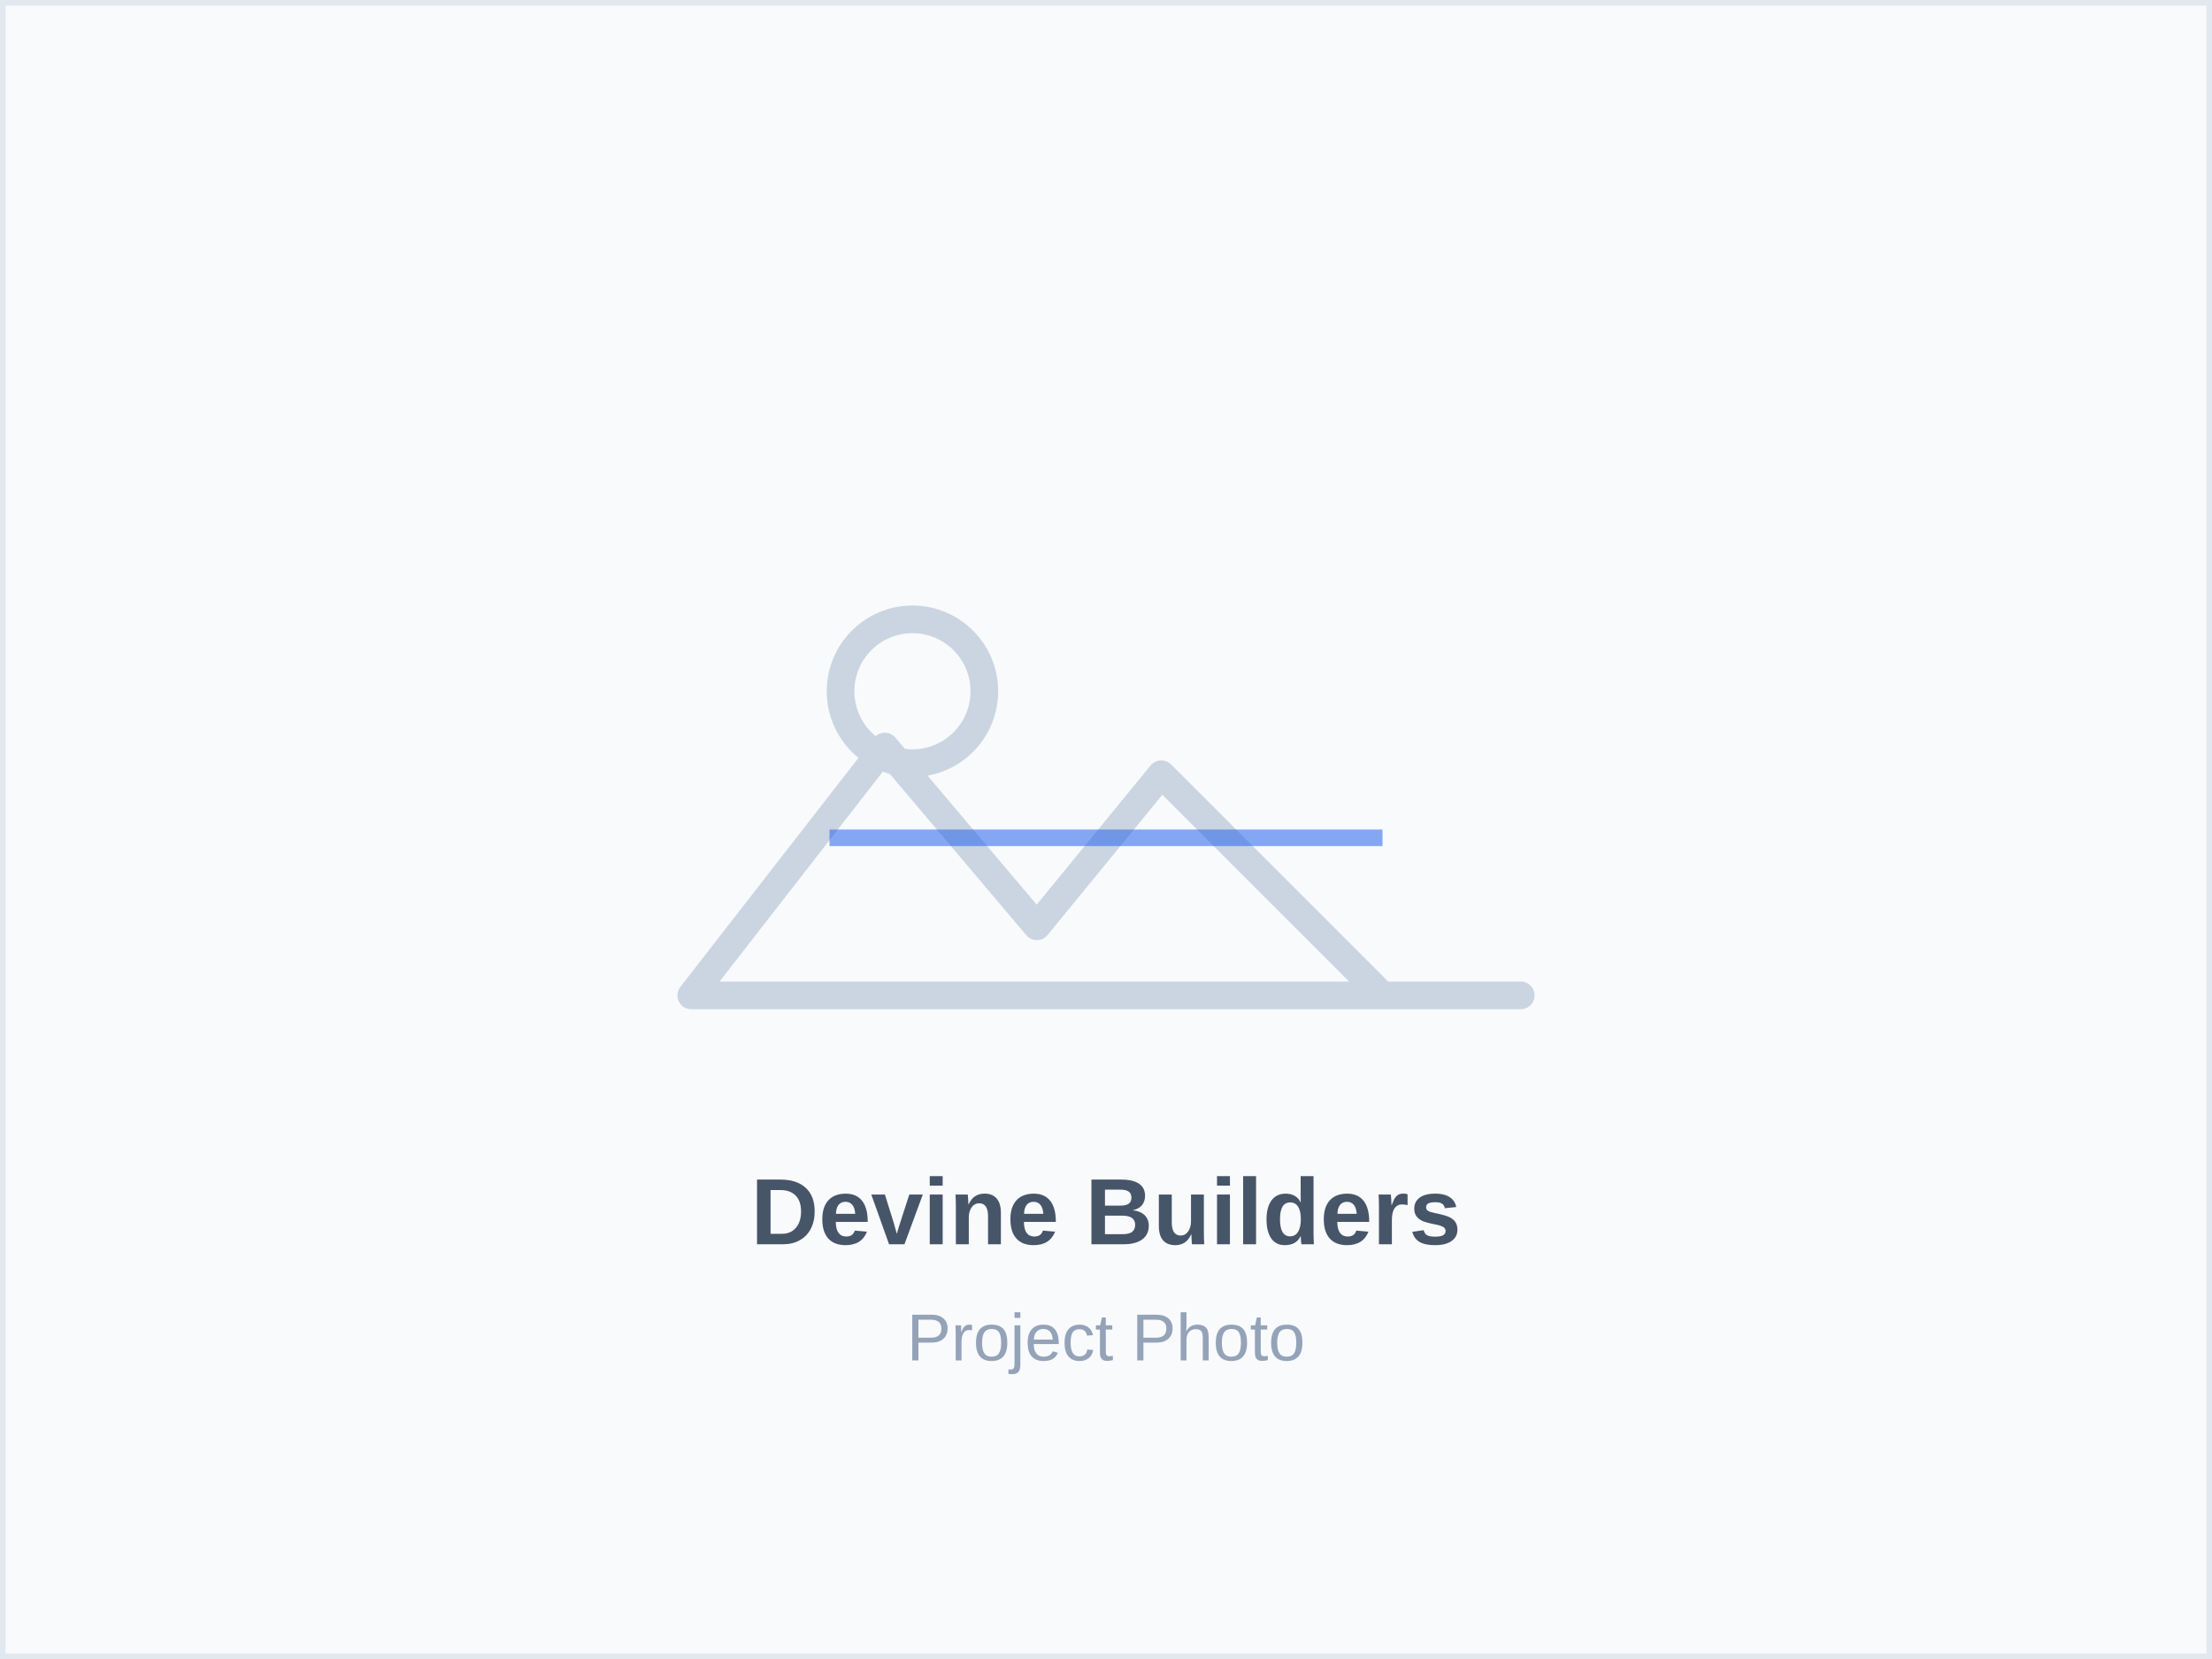
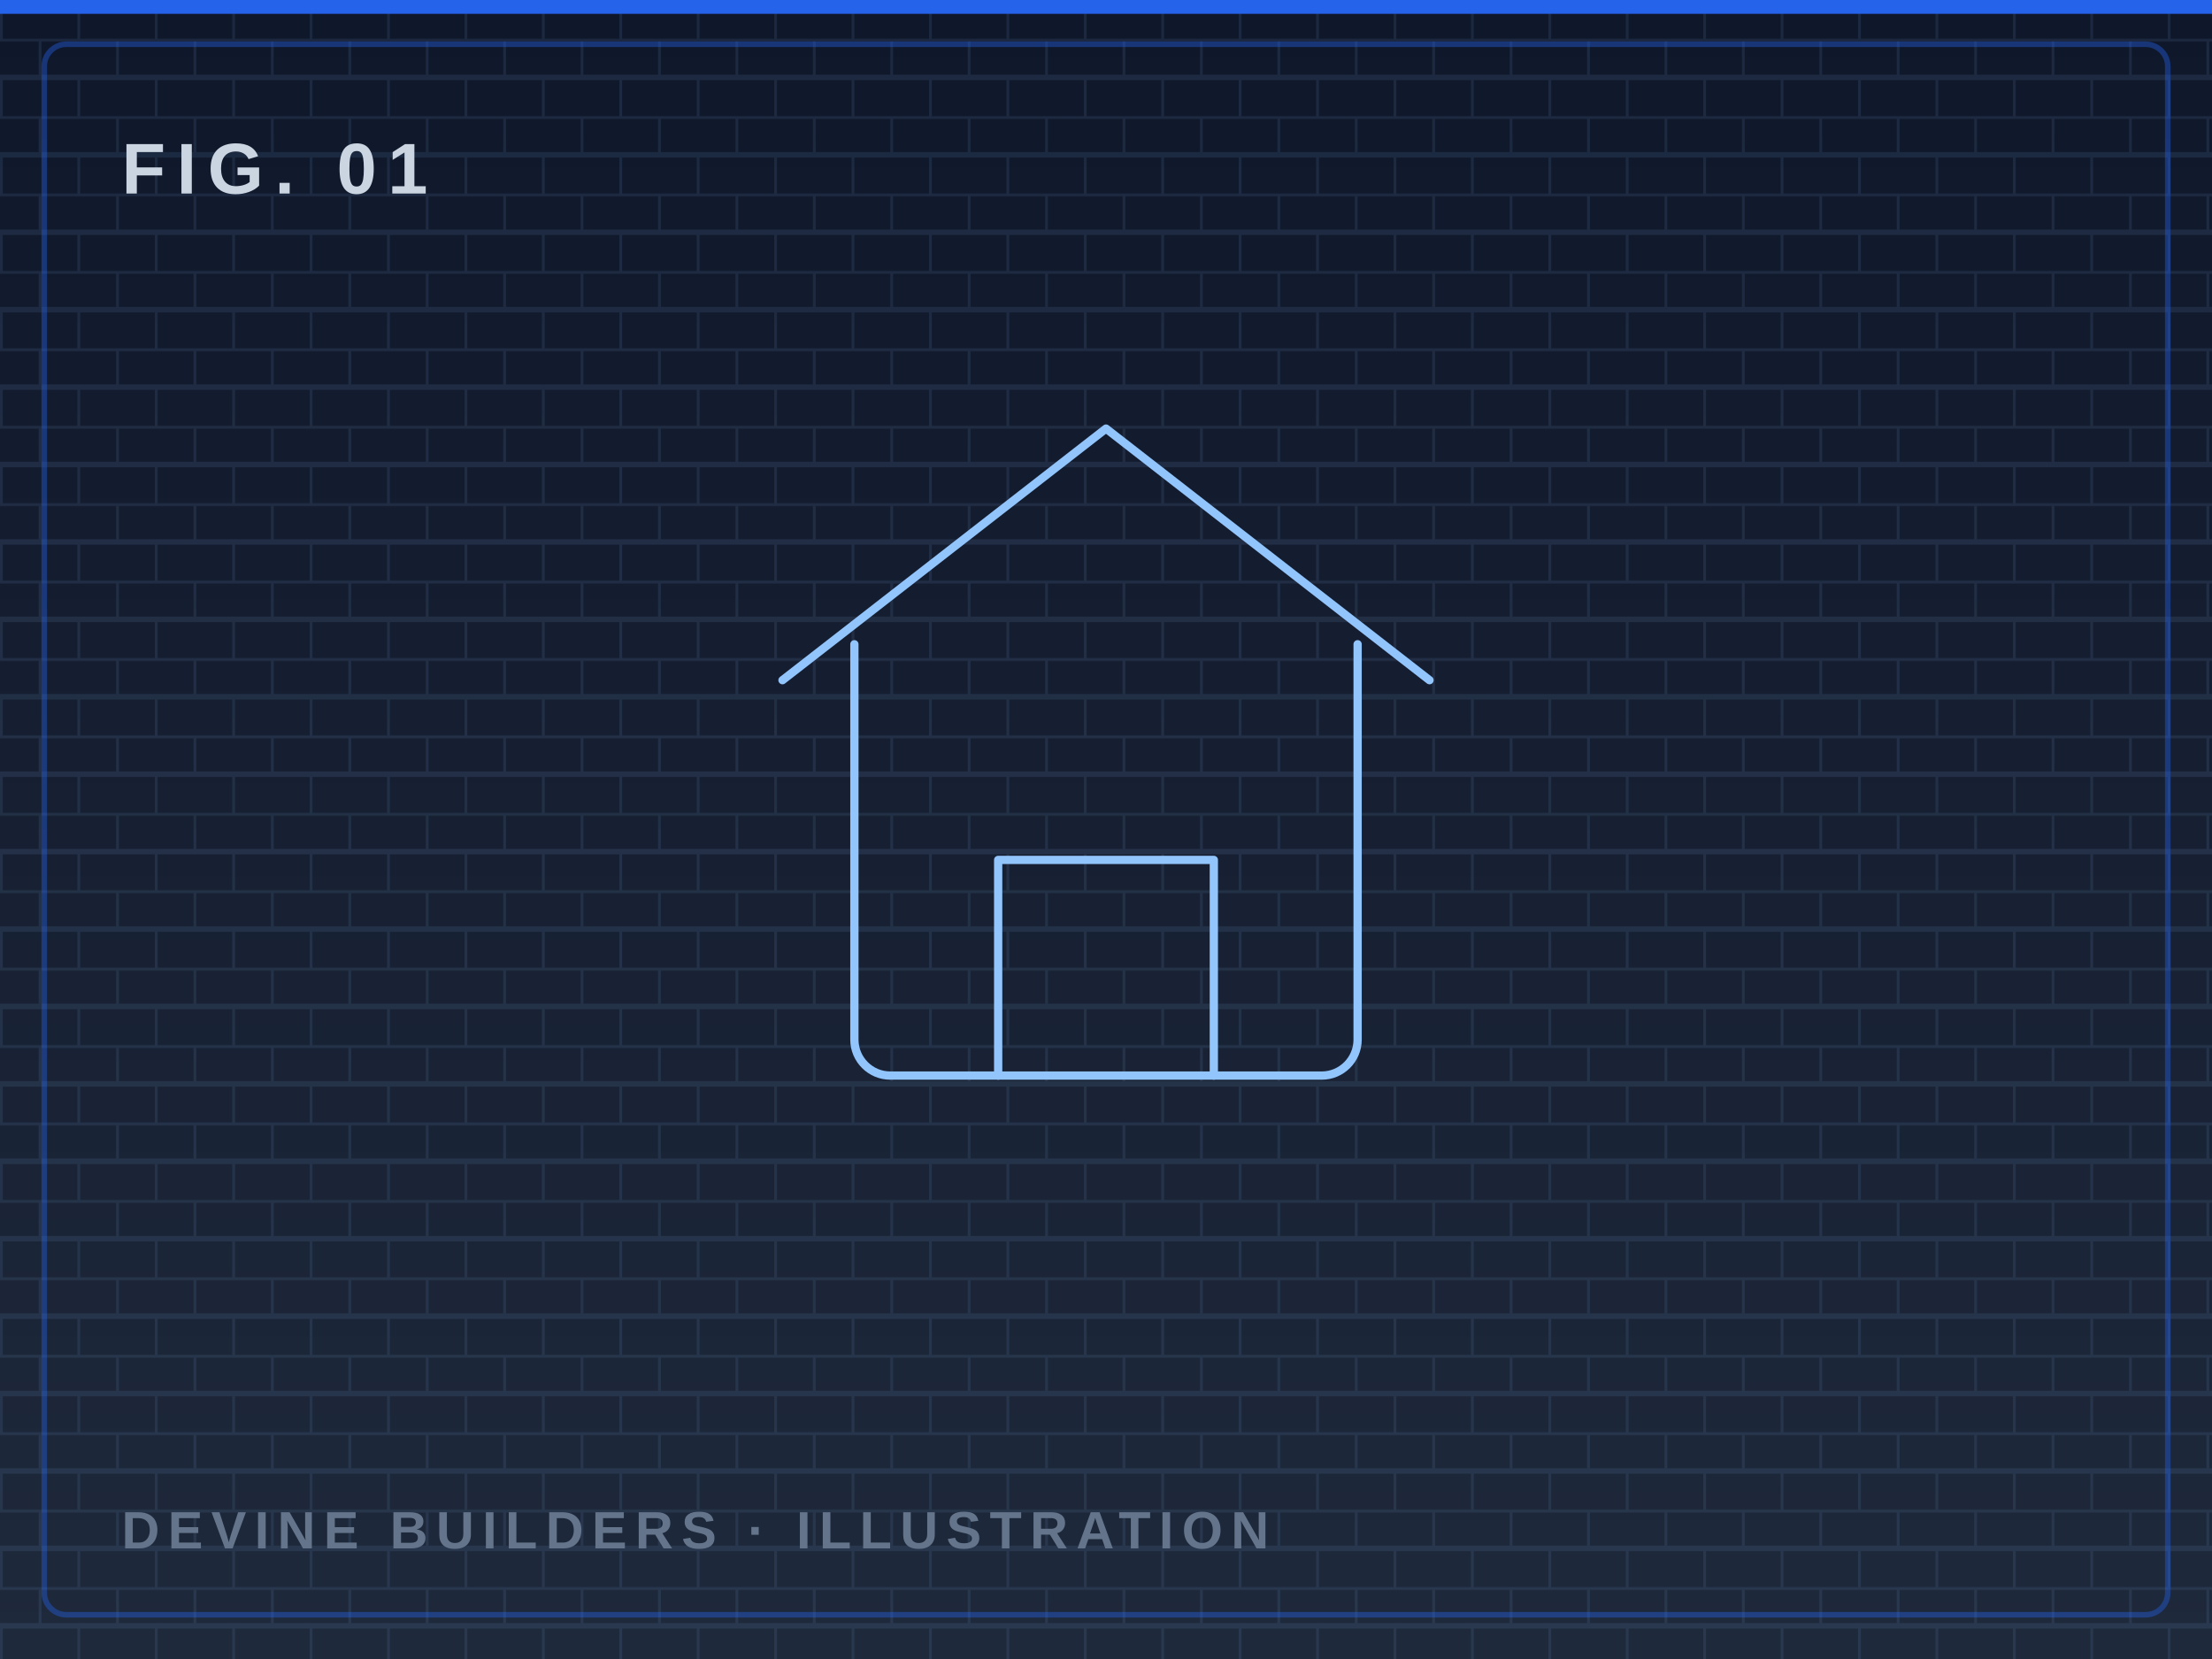
- <svg xmlns="http://www.w3.org/2000/svg" viewBox="0 0 800 600" role="img" aria-label="Devine Builders project photo placeholder">
-   <rect width="800" height="600" fill="#f8fafc" />
-   <rect x="1" y="1" width="798" height="598" fill="none" stroke="#e2e8f0" stroke-width="2" />
-   <g fill="none" stroke="#cbd5e1" stroke-width="10" stroke-linejoin="round" stroke-linecap="round">
-     <path d="M250 360h300M250 360l70-90 55 65 45-55 80 80" />
-     <circle cx="330" cy="250" r="26" />
+ <svg xmlns="http://www.w3.org/2000/svg" viewBox="0 0 800 600" role="img" aria-label="Illustration: home renovation by Devine Builders">
+   <defs>
+     <linearGradient id="bp" x1="0" y1="0" x2="0" y2="1">
+       <stop offset="0" stop-color="#0f172a" />
+       <stop offset="1" stop-color="#1e293b" />
+     </linearGradient>
+     <pattern id="g" width="56" height="28" patternUnits="userSpaceOnUse">
+       <path d="M0 .5h56M0 14.5h56M0 27.5h56M.5 0v14M28.5 0v14M14.5 14v14M42.5 14v14" fill="none" stroke="#93c5fd" stroke-opacity="0.10" stroke-width="1" />
+     </pattern>
+   </defs>
+   <rect width="800" height="600" fill="url(#bp)" />
+   <rect width="800" height="600" fill="url(#g)" />
+   <rect x="0" y="0" width="800" height="5" fill="#2563eb" />
+   <rect x="16" y="16" width="768" height="568" rx="8" fill="none" stroke="#2563eb" stroke-opacity="0.40" stroke-width="2" />
+   <g transform="translate(400 272) scale(13) translate(-12 -12)" fill="none" stroke="#93c5fd" stroke-width="0.23" stroke-linecap="round" stroke-linejoin="round">
+     <path d="m3 10 9-7 9 7" />
+     <path d="M5 9v11a1 1 0 0 0 1 1h12a1 1 0 0 0 1-1V9" />
+     <path d="M9 21v-6h6v6" />
  </g>
-   <rect x="300" y="300" width="200" height="6" fill="#2563eb" opacity="0.55" />
-   <text x="400" y="450" text-anchor="middle" font-family="system-ui,Segoe UI,Arial,sans-serif" font-size="34" font-weight="700" fill="#475569">Devine Builders</text>
-   <text x="400" y="492" text-anchor="middle" font-family="system-ui,Segoe UI,Arial,sans-serif" font-size="24" fill="#94a3b8">Project Photo</text>
+   <text x="44" y="70" fill="#cbd5e1" font-family="system-ui,Segoe UI,Arial,sans-serif" font-size="26" font-weight="700" letter-spacing="4">FIG. 01</text>
+   <text x="44" y="560" fill="#64748b" font-family="system-ui,Segoe UI,Arial,sans-serif" font-size="19" font-weight="600" letter-spacing="3">DEVINE BUILDERS · ILLUSTRATION</text>
</svg>
